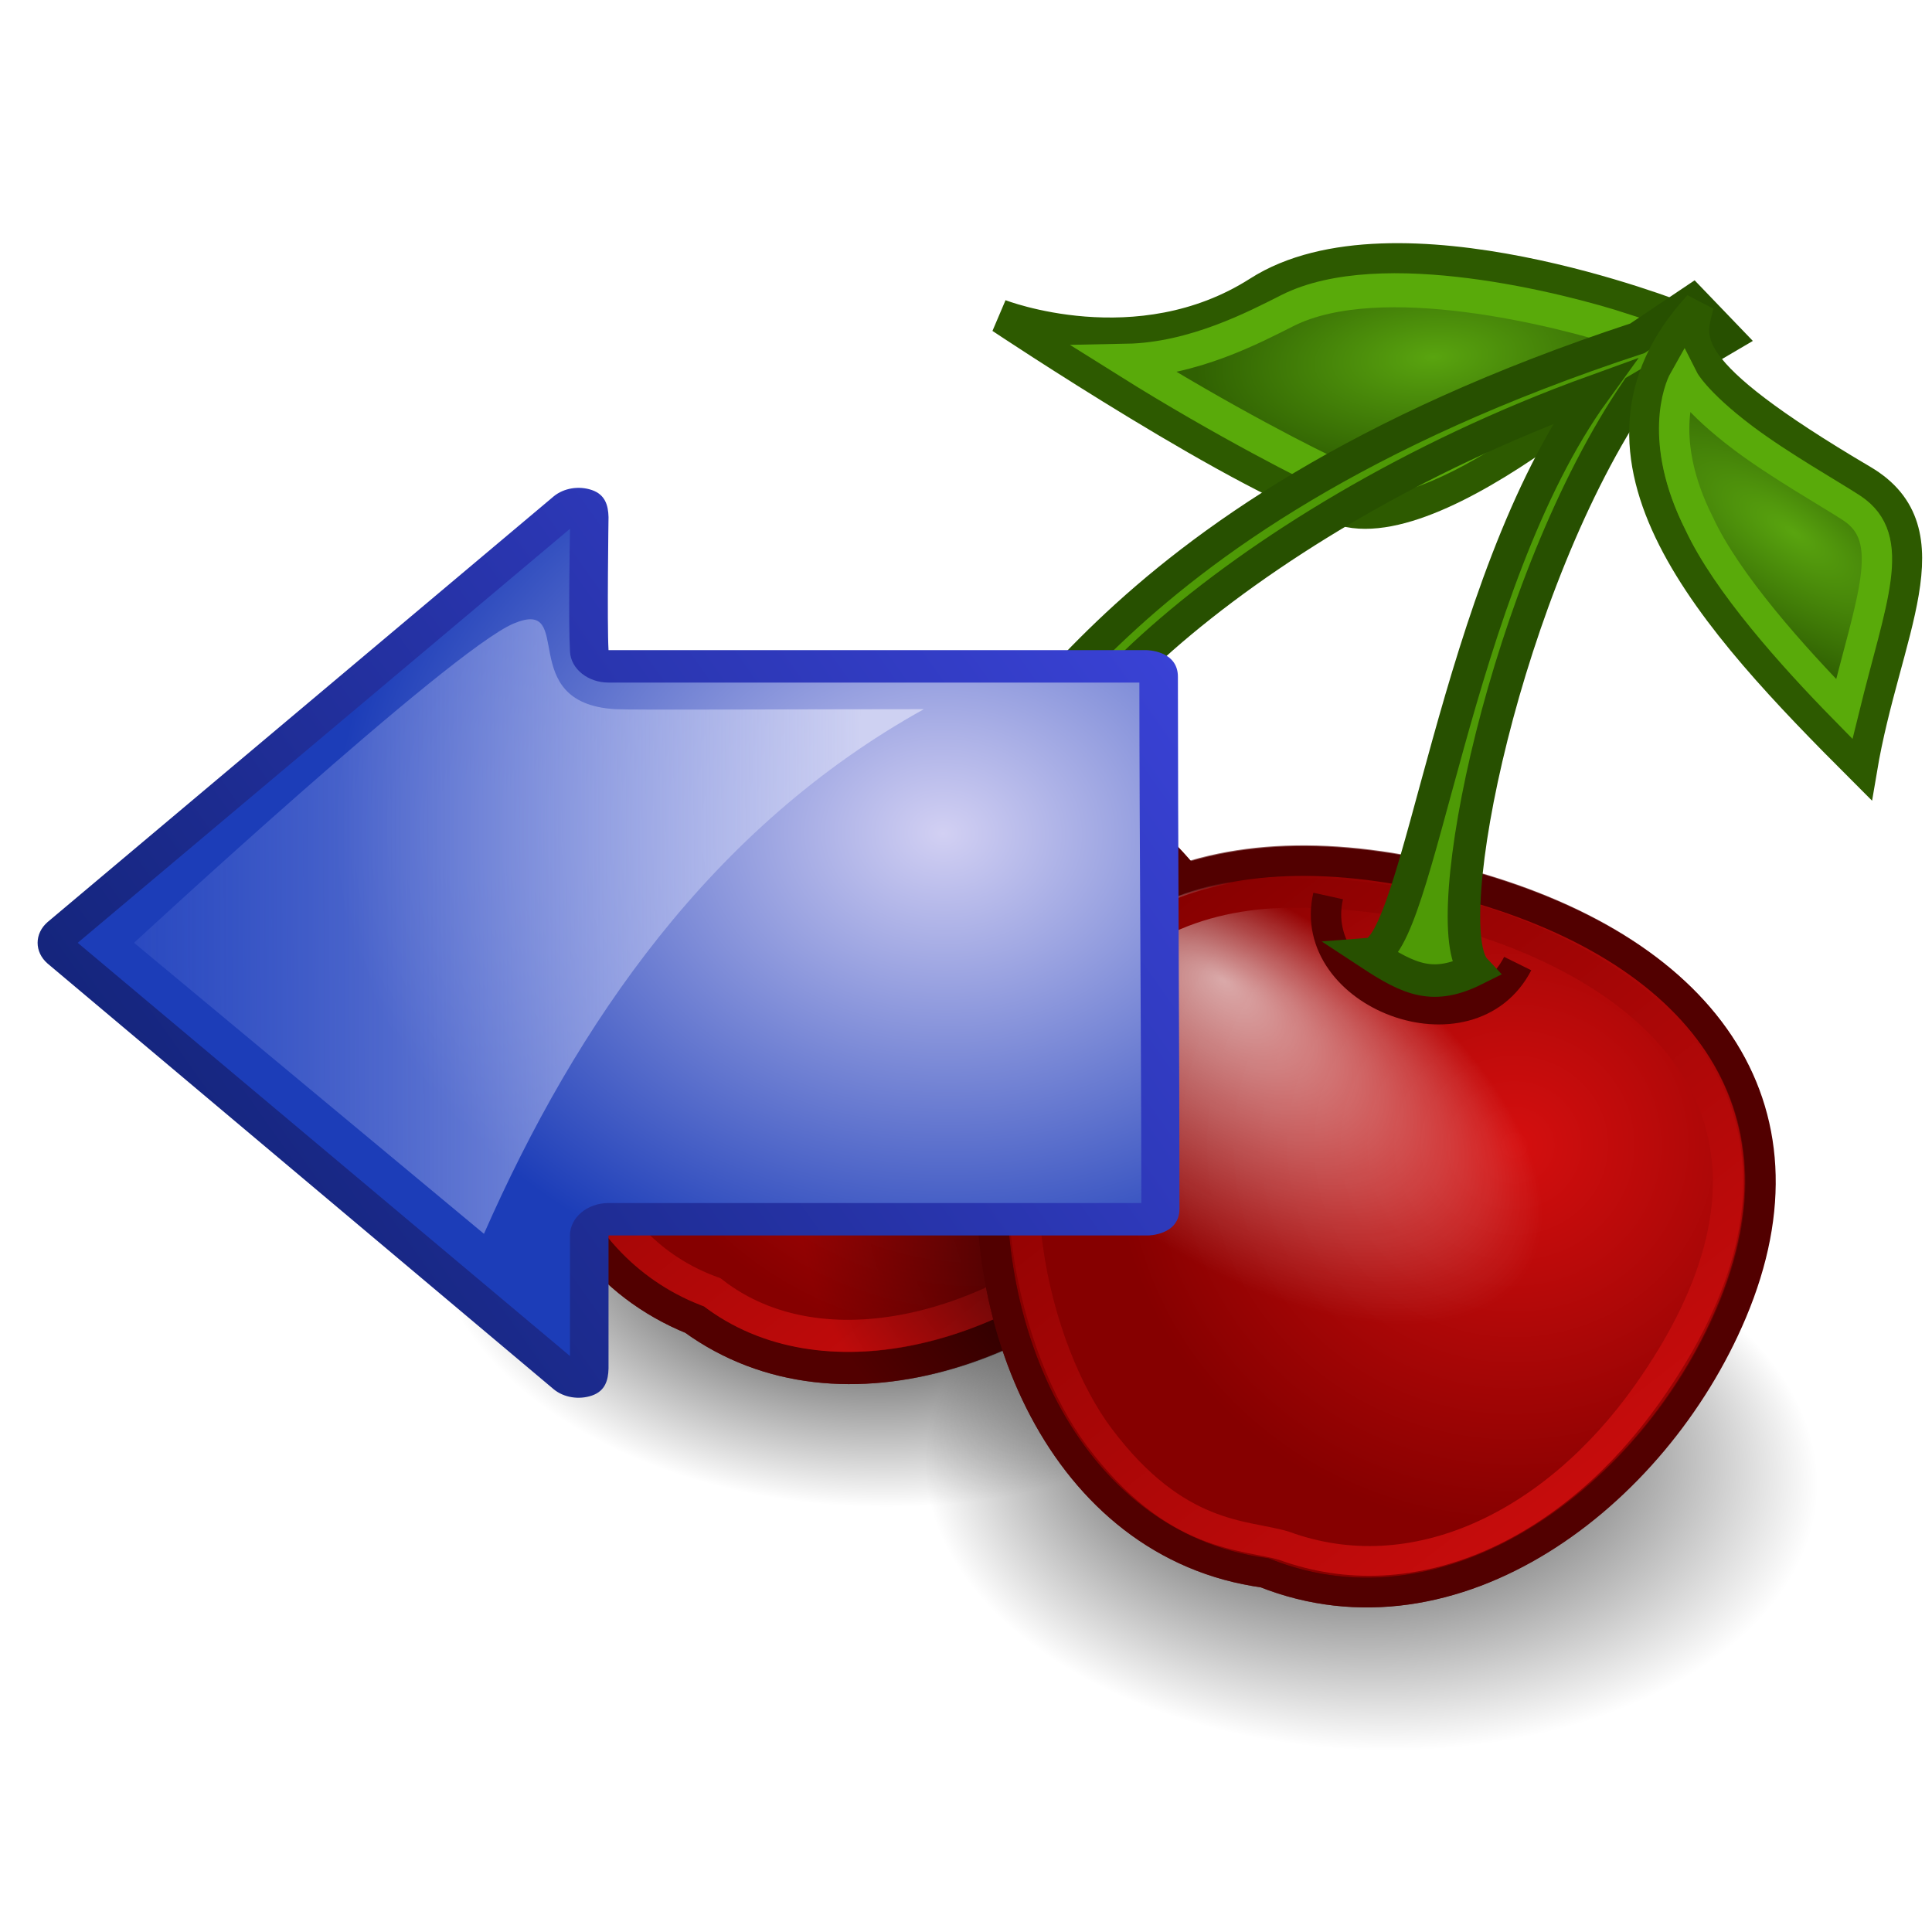
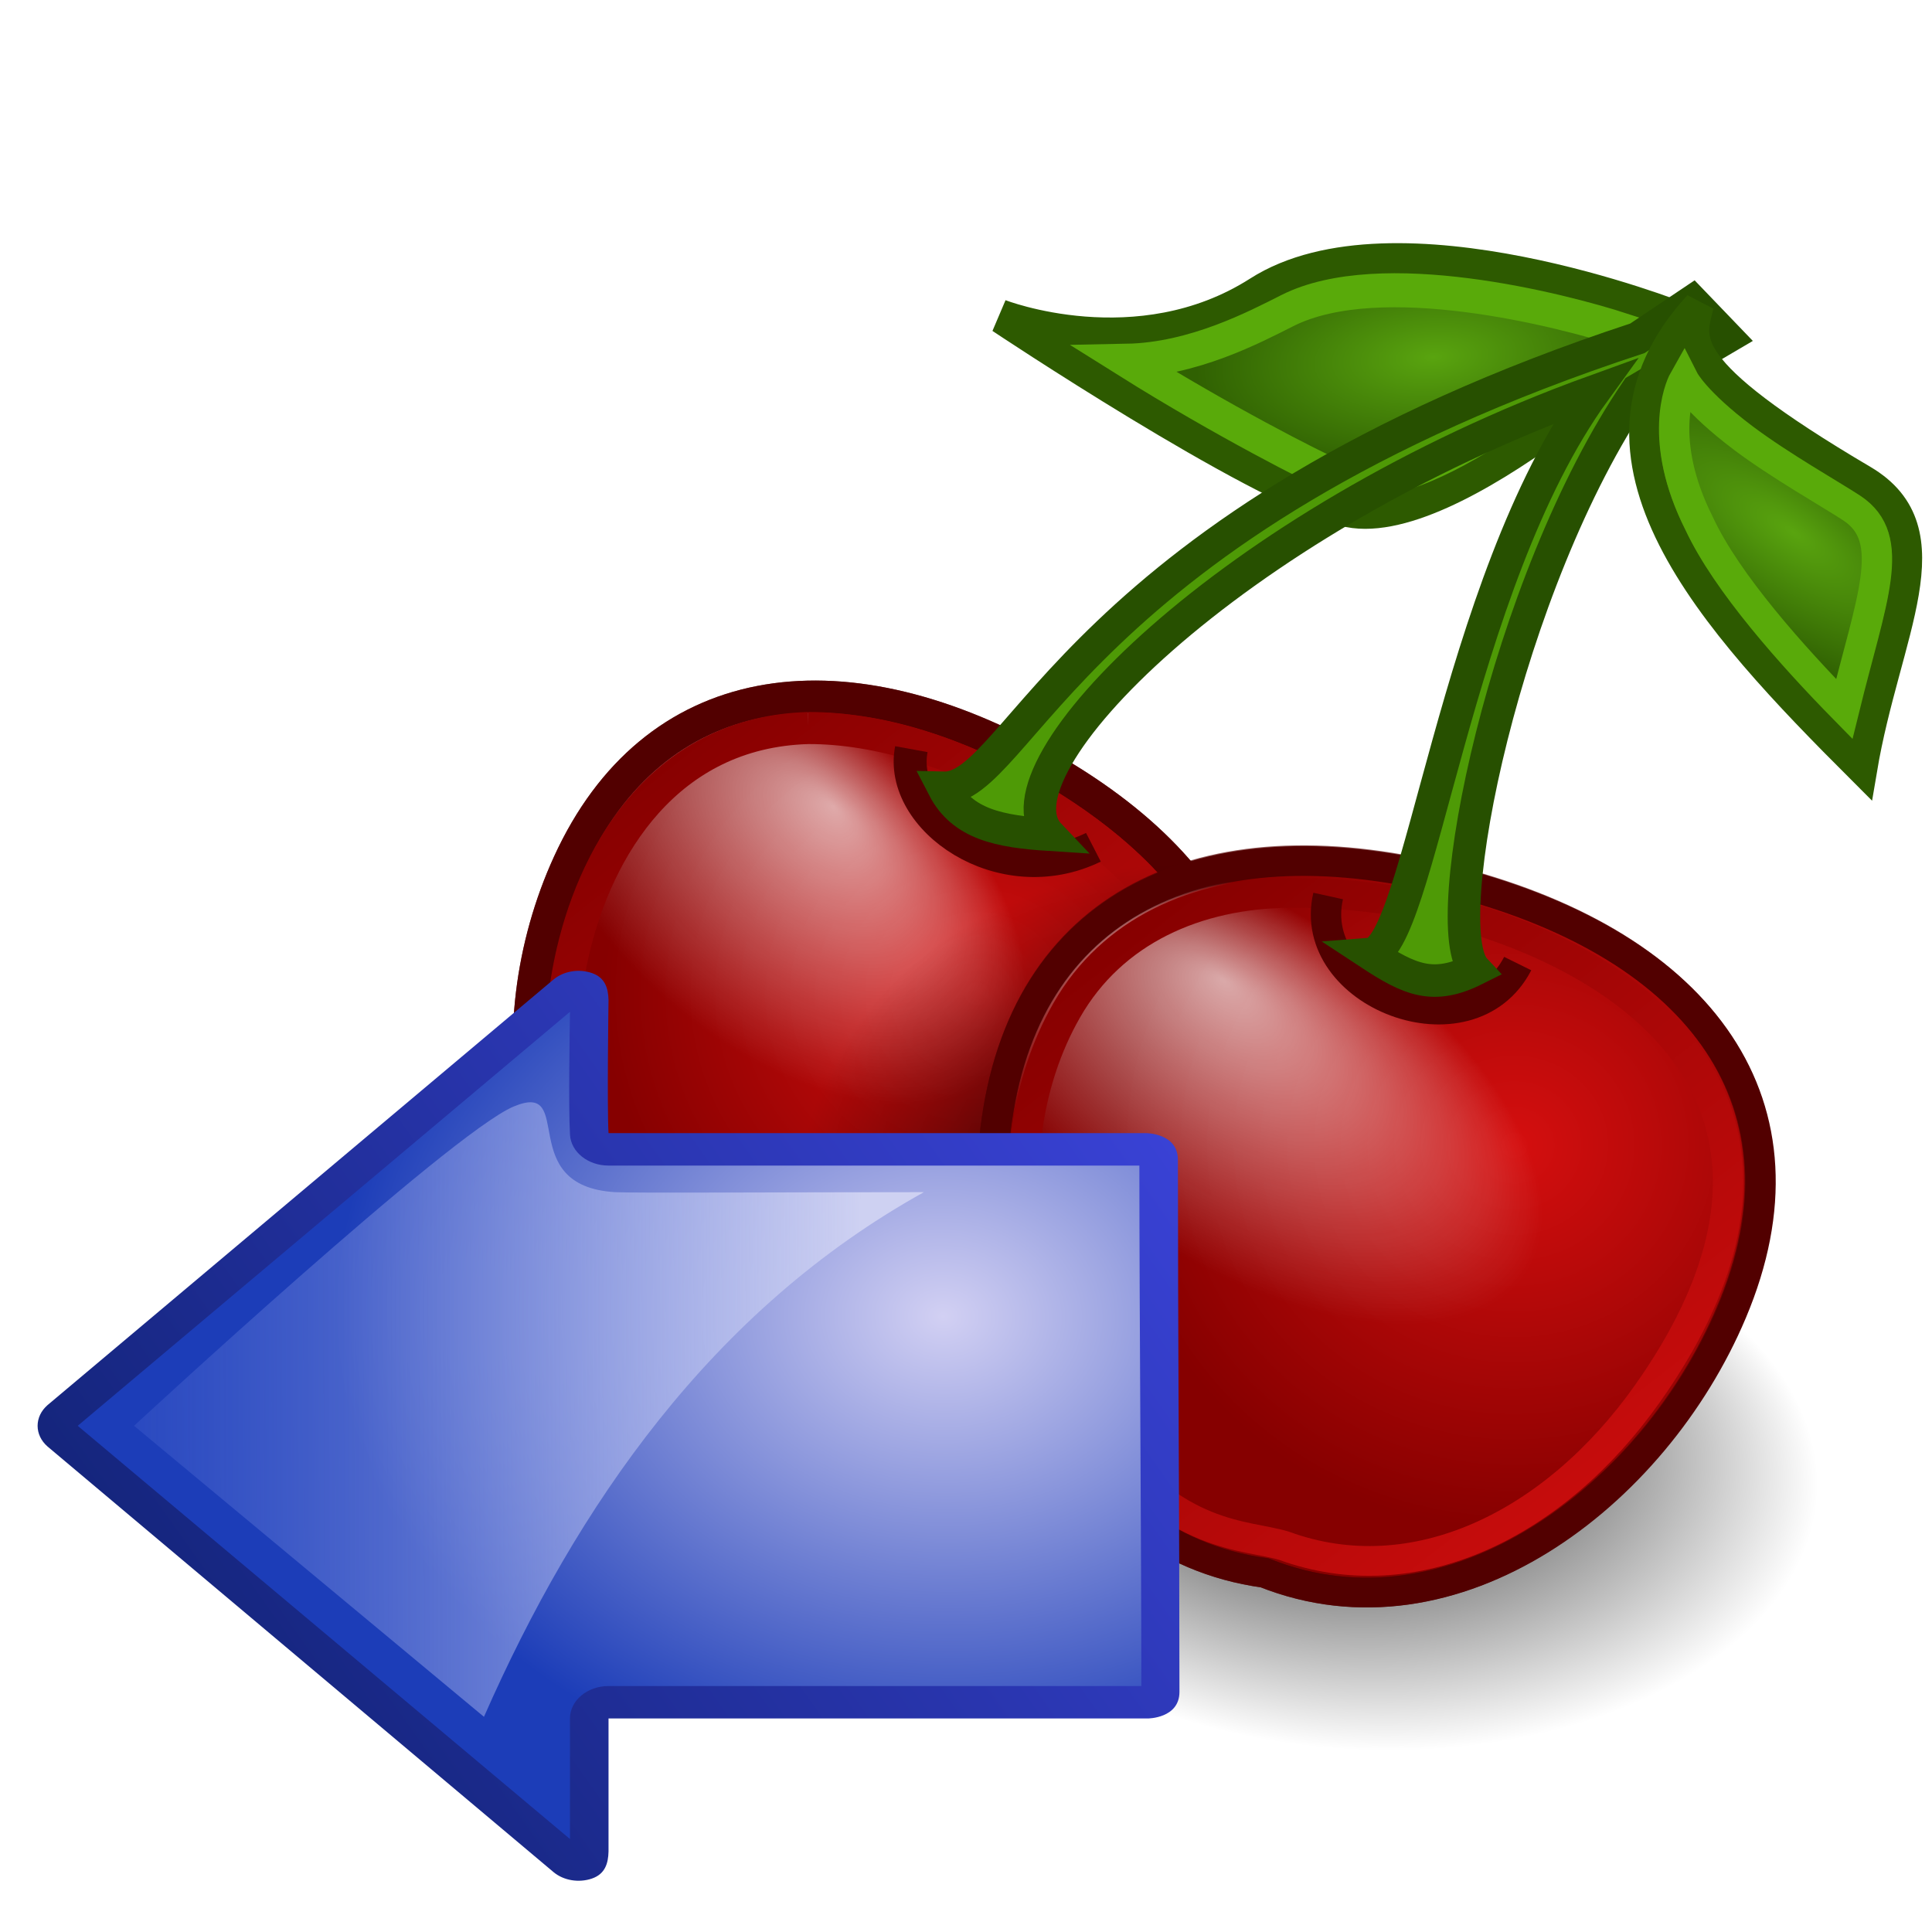
<svg xmlns="http://www.w3.org/2000/svg" xmlns:xlink="http://www.w3.org/1999/xlink" version="1.0" width="48" height="48" id="svg2">
  <defs id="defs">
    <linearGradient id="G1">
      <stop id="s1" style="stop-color:#59a40f;stop-opacity:1" offset="0" />
      <stop id="s2" style="stop-color:#306102;stop-opacity:1" offset="1" />
    </linearGradient>
    <linearGradient id="G2">
      <stop id="s3" style="stop-color:#fff;stop-opacity:1" offset="0" />
      <stop id="s4" style="stop-color:#fff;stop-opacity:0" offset="1" />
    </linearGradient>
    <linearGradient id="G3">
      <stop id="s5" style="stop-color:#000;stop-opacity:1" offset="0" />
      <stop id="s6" style="stop-color:#000;stop-opacity:0" offset="1" />
    </linearGradient>
    <linearGradient id="G4">
      <stop id="s7" style="stop-color:#d50f0f;stop-opacity:1" offset="0" />
      <stop id="s8" style="stop-color:#860000;stop-opacity:1" offset="1" />
    </linearGradient>
    <linearGradient id="G5">
      <stop id="s9" style="stop-color:#000;stop-opacity:1" offset="0" />
      <stop id="s10" style="stop-color:#000;stop-opacity:0" offset="1" />
    </linearGradient>
    <radialGradient cx="33.921" cy="32.026" r="12.011" fx="33.921" fy="32.026" id="R1" xlink:href="#G4" gradientUnits="userSpaceOnUse" gradientTransform="matrix(1.097181,-0.06040066,0.05995679,1.072419,-4.798916,-0.4395409)" />
    <radialGradient cx="25.346" cy="30.31" r="12.011" fx="22.506" fy="25.064" id="R2" xlink:href="#G2" gradientUnits="userSpaceOnUse" gradientTransform="matrix(0.7893072,0.4930809,-0.2597058,0.4157284,13.24907,5.188737)" />
    <linearGradient x1="42.551" y1="46.026" x2="22.734" y2="23.323" id="G6" xlink:href="#G4" gradientUnits="userSpaceOnUse" />
    <radialGradient cx="41.247" cy="11.365" r="4.918" fx="41.772" fy="11.681" id="R3" xlink:href="#G1" gradientUnits="userSpaceOnUse" gradientTransform="matrix(0.3650513,-0.5609361,1.442148,0.9385381,10.51902,23.38276)" />
    <radialGradient cx="15.116" cy="63.965" r="12.289" fx="13.292" fy="60.044" id="R4" xlink:href="#G5" gradientUnits="userSpaceOnUse" gradientTransform="matrix(0.902398,0.03798598,-0.02527071,0.5590106,22.04851,0.277347)" />
    <radialGradient cx="15.116" cy="63.965" r="12.289" fx="15.116" fy="63.965" id="R5" xlink:href="#G5" gradientUnits="userSpaceOnUse" gradientTransform="matrix(0.8855536,0.03727693,-0.02527071,0.5590106,9.832526,-5.760001)" />
    <radialGradient cx="23.261" cy="33.479" r="11.057" fx="23.261" fy="33.479" id="R6" xlink:href="#G3" gradientUnits="userSpaceOnUse" gradientTransform="matrix(1.094536,0.0051153,-0.0049669,0.9433728,-0.7720082,-1.480212)" />
    <linearGradient x1="25.128" y1="38.802" x2="7.213" y2="18.548" id="G7" xlink:href="#G4" gradientUnits="userSpaceOnUse" gradientTransform="matrix(0.9456547,0.04095475,-0.04171466,0.949375,3.270955,-2.808759)" />
    <radialGradient cx="9.796" cy="24.748" r="11.057" fx="9.623" fy="19.022" id="R7" xlink:href="#G2" gradientUnits="userSpaceOnUse" gradientTransform="matrix(0.6056649,0.551086,-0.313263,0.3495356,13.58215,6.08885)" />
    <radialGradient cx="16.357" cy="27.468" r="11.057" fx="16.357" fy="27.468" id="R8" xlink:href="#G4" gradientUnits="userSpaceOnUse" gradientTransform="matrix(1.024959,0.00838735,-0.00872225,0.9898042,1.275464,-3.434276)" />
    <radialGradient cx="29.496" cy="-3.597" r="9.75" fx="29.496" fy="-3.597" id="R9" xlink:href="#G1" gradientUnits="userSpaceOnUse" gradientTransform="matrix(-0.7988298,0.07667792,-0.03200596,-0.3334379,53.94691,1.611458)" />
    <linearGradient gradientTransform="matrix(0,-0.8625289,0.8486552,0,37.26971,63.02246)" gradientUnits="userSpaceOnUse" xlink:href="#linearGradient2187" id="linearGradient2479" y2="-0.438" x2="20.484" y1="12.82" x1="20.484" />
    <linearGradient id="linearGradient2187">
      <stop offset="0" style="stop-color:#ffffff;stop-opacity:0.643" id="stop2189" />
      <stop offset="1" style="stop-color:#ffffff;stop-opacity:0" id="stop2191" />
    </linearGradient>
    <linearGradient gradientTransform="matrix(0.7241542,0,0,0.7359927,35.97868,23.20444)" gradientUnits="userSpaceOnUse" xlink:href="#linearGradient3698" id="linearGradient2482" y2="15.5" x2="-0.073" y1="15.5" x1="23.997" />
    <linearGradient id="linearGradient3698">
      <stop offset="0" style="stop-color:#7ea8ce;stop-opacity:1" id="stop3700" />
      <stop offset="0.763" style="stop-color:#568dc0;stop-opacity:0.816" id="stop3702" />
      <stop offset="1" style="stop-color:#c9e1f8;stop-opacity:0" id="stop3704" />
    </linearGradient>
    <linearGradient gradientTransform="matrix(0.7241542,0,0,0.7359927,35.97868,23.20444)" gradientUnits="userSpaceOnUse" xlink:href="#linearGradient3914" id="linearGradient2484" y2="36" x2="-0.098" y1="36" x1="36.5" />
    <linearGradient id="linearGradient3914">
      <stop offset="0" style="stop-color:#2c79c0;stop-opacity:1" id="stop3916" />
      <stop offset="0.797" style="stop-color:#2970b3;stop-opacity:0.498" id="stop3918" />
      <stop offset="1" style="stop-color:#236098;stop-opacity:0" id="stop3920" />
    </linearGradient>
    <linearGradient gradientTransform="matrix(0.9976985,0,0,1.040687,0.1638029,-1.105794)" gradientUnits="userSpaceOnUse" xlink:href="#linearGradient8589" id="linearGradient3312" y2="5.457" x2="36.358" y1="8.059" x1="32.892" />
    <linearGradient id="linearGradient8589">
      <stop offset="0" style="stop-color:#fefefe;stop-opacity:1" id="stop8591" />
      <stop offset="1" style="stop-color:#cbcbcb;stop-opacity:1" id="stop8593" />
    </linearGradient>
    <filter id="filter3212" x="-0.148" width="1.297" y="-0.164" height="1.329">
      <feGaussianBlur stdDeviation="0.774" id="feGaussianBlur3214" />
    </filter>
    <linearGradient gradientTransform="matrix(1,0,0,0.9777778,0,-0.9666693)" gradientUnits="userSpaceOnUse" xlink:href="#linearGradient3211" id="linearGradient3316" y2="46.017" x2="24" y1="2" x1="24" />
    <linearGradient id="linearGradient3211">
      <stop offset="0" style="stop-color:#ffffff;stop-opacity:1" id="stop3213" />
      <stop offset="1" style="stop-color:#ffffff;stop-opacity:0" id="stop3215" />
    </linearGradient>
    <radialGradient gradientTransform="matrix(0.3617022,0,0,-0.3907784,0.8510637,47.517)" gradientUnits="userSpaceOnUse" xlink:href="#XMLID_8_" id="radialGradient3319" r="139.559" cy="112.305" cx="102" />
    <radialGradient gradientUnits="userSpaceOnUse" id="XMLID_8_" r="139.559" cy="112.305" cx="102">
      <stop offset="0" style="stop-color:#b7b8b9;stop-opacity:1" id="stop41" />
      <stop offset="0.189" style="stop-color:#ececec;stop-opacity:1" id="stop47" />
      <stop offset="0.257" style="stop-color:#fafafa;stop-opacity:0" id="stop49" />
      <stop offset="0.301" style="stop-color:#ffffff;stop-opacity:0" id="stop51" />
      <stop offset="0.531" style="stop-color:#fafafa;stop-opacity:0" id="stop53" />
      <stop offset="0.845" style="stop-color:#ebecec;stop-opacity:0" id="stop55" />
      <stop offset="1" style="stop-color:#e1e2e3;stop-opacity:0" id="stop57" />
    </radialGradient>
    <linearGradient gradientTransform="matrix(1,0,0,0.9561695,-1.0064697e-7,-1.914922)" gradientUnits="userSpaceOnUse" xlink:href="#linearGradient3600" id="linearGradient3322" y2="47.013" x2="25.132" y1="0.985" x1="25.132" />
    <linearGradient id="linearGradient3600">
      <stop offset="0" style="stop-color:#f4f4f4;stop-opacity:1" id="stop3602" />
      <stop offset="1" style="stop-color:#dbdbdb;stop-opacity:1" id="stop3604" />
    </linearGradient>
    <linearGradient gradientTransform="matrix(0.8074968,0,0,0.8948322,59.41023,-2.980553)" gradientUnits="userSpaceOnUse" xlink:href="#linearGradient3104" id="linearGradient3324" y2="2.906" x2="-51.786" y1="50.786" x1="-51.786" />
    <linearGradient id="linearGradient3104">
      <stop offset="0" style="stop-color:#aaaaaa;stop-opacity:1" id="stop3106" />
      <stop offset="1" style="stop-color:#c8c8c8;stop-opacity:1" id="stop3108" />
    </linearGradient>
    <radialGradient gradientTransform="matrix(2.3039948e-2,0,0,1.4700216e-2,26.36088,37.04018)" gradientUnits="userSpaceOnUse" xlink:href="#linearGradient5060" id="radialGradient3327" fy="486.648" fx="605.714" r="117.143" cy="486.648" cx="605.714" />
    <linearGradient id="linearGradient5060">
      <stop offset="0" style="stop-color:#000000;stop-opacity:1" id="stop5062" />
      <stop offset="1" style="stop-color:#000000;stop-opacity:0" id="stop5064" />
    </linearGradient>
    <radialGradient gradientTransform="matrix(-2.3039943e-2,0,0,1.4700216e-2,21.62311,37.04018)" gradientUnits="userSpaceOnUse" xlink:href="#linearGradient5060" id="radialGradient3330" fy="486.648" fx="605.714" r="117.143" cy="486.648" cx="605.714" />
    <linearGradient gradientTransform="matrix(6.7324884e-2,0,0,1.4700216e-2,-0.3411391,37.04015)" gradientUnits="userSpaceOnUse" xlink:href="#linearGradient5048" id="linearGradient3333" y2="609.505" x2="302.857" y1="366.648" x1="302.857" />
    <linearGradient id="linearGradient5048">
      <stop offset="0" style="stop-color:#000000;stop-opacity:0" id="stop5050" />
      <stop offset="0.5" style="stop-color:#000000;stop-opacity:1" id="stop5056" />
      <stop offset="1" style="stop-color:#000000;stop-opacity:0" id="stop5052" />
    </linearGradient>
    <linearGradient y2="50.93" x2="45.964" y1="10.692" x1="22.04" gradientTransform="matrix(0,1,-1,0,63.0488,-2)" gradientUnits="userSpaceOnUse" id="linearGradient1507" xlink:href="#linearGradient2856" />
    <linearGradient y2="48.499" x2="1.753" y1="16.376" x1="1.63" gradientTransform="matrix(0,1,-1,0,56.4375,30.4375)" gradientUnits="userSpaceOnUse" id="linearGradient1503" xlink:href="#linearGradient3702" />
    <radialGradient r="17.1" fy="7.098" fx="-15.475" cy="7.098" cx="-15.475" gradientTransform="matrix(-0.131601,1.116951,-1.057619,-0.124616,33.35703,39.58492)" gradientUnits="userSpaceOnUse" id="radialGradient1498" xlink:href="#linearGradient3630" />
    <linearGradient id="linearGradient2856">
      <stop id="stop2858" offset="0" style="stop-color:#3c44dc;stop-opacity:1;" />
      <stop id="stop2860" offset="1" style="stop-color:#0d1f6a;stop-opacity:1;" />
    </linearGradient>
    <linearGradient id="linearGradient3630">
      <stop style="stop-color:#d2d0f3;stop-opacity:1;" offset="0" id="stop3632" />
      <stop style="stop-color:#1c3db8;stop-opacity:1;" offset="1" id="stop3634" />
    </linearGradient>
    <linearGradient id="linearGradient3702">
      <stop id="stop3704-7" offset="0" style="stop-color:#ced1f2;stop-opacity:1;" />
      <stop id="stop3706" offset="1" style="stop-color:#1d42c9;stop-opacity:0;" />
    </linearGradient>
  </defs>
  <path d="m 32.484,31.019 c -0.17,3.795 -5.182,6.666 -11.193,6.413 -6.011,-0.253 -10.745,-3.535 -10.572,-7.329 0.17,-3.795 5.182,-6.666 11.193,-6.413 6.011,0.253 10.745,3.535 10.572,7.329 l 0,0 0,0 z" id="path30" style="fill:url(#R5)" />
  <path d="m 45.162,37.076 c -0.17,3.795 -5.275,6.662 -11.4,6.404 -6.125,-0.258 -10.952,-3.543 -10.779,-7.338 0.17,-3.795 5.275,-6.662 11.4,-6.404 6.125,0.258 10.952,3.543 10.779,7.338 l 0,0 z" id="path32" style="fill:url(#R4)" />
  <g id="cherry1" transform="matrix(0.8193157,0,0,0.7963515,9.688962,5.667962)">
    <path d="M 23.836,30.313 C 20.327,34.745 13.75,37.427 9.205,34.027 3.935,31.824 3.15,24.941 5.432,19.808 c 2.564,-5.765 8.135,-6.618 14.269,-3.116 6.134,3.502 8.076,8.644 4.134,13.622 l 0,0 z" id="p1" style="fill:url(#R8);stroke:#520000;stroke-width:1" />
    <path d="M 23.836,30.313 C 20.327,34.745 13.75,37.427 9.205,34.027 3.935,31.824 3.15,24.941 5.432,19.808 c 2.564,-5.765 8.135,-6.618 14.269,-3.116 6.134,3.502 8.076,8.644 4.134,13.622 l 0,0 z" id="p2" style="opacity:0.66;fill:url(#R7);stroke:#520000;stroke-width:1" />
    <path d="m 12.678,15.596 c -4.295,0.128 -6.403,3.738 -7.133,6.982 -1.058,4.704 0.464,9.229 4.227,10.623 3.364,2.686 8.691,1.057 11.903,-2.018 3.106,-2.974 4.225,-6.053 2.265,-9.345 -1.655,-2.908 -6.896,-6.262 -11.263,-6.242 l 0,0 z" id="p3" style="fill:none;stroke:url(#G7);stroke-width:1" />
    <path d="m 15.81,16.255 c -0.41,2.183 2.73,4.456 5.521,3.061" id="p4" style="fill:none;stroke:#520000;stroke-width:1" />
    <path d="M 24.555,30.152 C 20.331,35.792 13.423,37.799 8.877,34.4 3.608,32.196 3.15,24.941 5.432,19.808 c 2.564,-5.765 8.373,-7.016 14.53,-3.556 6.464,3.625 8.163,9.155 4.592,13.899 l 0,0 z" id="path39" style="fill:url(#R6)" />
  </g>
  <g transform="matrix(0.7538274,0.03173198,-0.0333812,0.7384219,12.80305,3.84208)" id="cherry2">
    <path d="m 41.738,37.156 c -2.28,6.289 -8.636,11.671 -14.976,9.411 -6.706,-0.642 -10.134,-8.201 -9.485,-14.852 0.729,-7.471 6.64,-10.416 14.793,-8.602 8.154,1.814 12.229,6.98 9.668,14.043 l 0,0 z" id="p5" style="fill:url(#R1);stroke:#520000" />
    <path d="m 41.711,37.145 c -2.277,6.296 -8.627,11.684 -14.96,9.422 -6.699,-0.643 -10.123,-8.21 -9.475,-14.868 0.728,-7.479 6.632,-10.428 14.778,-8.612 8.145,1.816 12.216,6.987 9.658,14.059 z" id="p6" style="opacity:0.66;fill:url(#R2);stroke:#520000" />
    <path d="m 26.576,23.697 c -3.072,0.156 -5.788,1.526 -7.162,4.253 -2.537,5.036 -0.535,11.521 1.706,14.299 2.677,3.324 4.934,3.044 6.227,3.378 4.357,1.421 8.868,-1.071 11.728,-5.605 4.783,-7.584 1.767,-12.682 -4.479,-15.088 -2.496,-0.962 -5.267,-1.376 -8.02,-1.237 l 0,0 z" id="p7" style="fill:none;stroke:url(#G6)" />
    <path d="m 27.841,23.747 c -0.601,3.336 4.888,5.213 6.336,2.001" id="p8" style="fill:none;stroke:#520000" />
  </g>
  <g transform="matrix(0.7538274,0.03173198,-0.0382012,0.8450445,12.81314,3.618706)" id="leaf1">
    <path d="m 24.613,3.422 c 4.38,-2.747 13.961,0.236 13.961,0.236 0,0 -7.194,6.715 -10.797,5.984 -3.084,-0.631 -11.581,-5.234 -11.581,-5.234 0,0 4.59,1.404 8.417,-0.986 l 0,0 z" id="p9" style="fill:url(#R9);stroke:#2d5a00;stroke-width:1" />
    <path d="m 20.414,5.558 c 3.253,1.651 6.39,2.919 6.971,3.112 2.692,0.892 7.756,-3.333 9.323,-4.625 C 34.642,3.533 28.626,2.394 25.633,3.885 24.583,4.408 22.613,5.437 20.414,5.558 z" id="p10" style="fill:none;stroke:#59aa0a;stroke-width:1;stroke-miterlimit:9" />
  </g>
  <path d="m 42.046,7.489 c 0,0 -1.363,0.915 -1.363,0.915 -13.955,4.586 -15.368,11.216 -17.239,11.17 0.47,0.908 1.394,1.085 2.626,1.164 -1.516,-1.6 4.461,-7.738 13.546,-11.021 -3.493,4.822 -4.345,13.886 -5.572,13.983 0.984,0.647 1.57,0.903 2.602,0.387 -0.984,-1.05 0.75,-9.597 4.024,-14.394 0,0 2.233,-1.312 2.233,-1.312 L 42.046,7.489 z" id="stem" style="fill:#4e9a06;stroke:#275000;stroke-width:0.808" />
  <g transform="matrix(0.7538274,0.03173198,-0.03341646,0.7392018,12.80472,3.804962)" id="leaf2">
    <path d="m 39.151,3.429 c -0.232,1.173 -0.738,2.147 5.652,5.622 2.957,1.608 0.964,5.096 0.41,9.718 C 40.135,14.021 34.804,8.699 39.151,3.429 z" id="p11" style="fill:url(#R3);stroke:#2d5a00" />
    <path d="m 38.776,5.961 c -0.125,0.25 -0.788,2.06 0.715,4.79 0.988,1.946 3.284,4.337 5.05,6.019 0.726,-3.731 1.518,-5.79 -0.051,-6.75 C 43.823,9.612 42.05,8.69 40.815,7.823 39.165,6.664 38.776,5.961 38.776,5.961 z" id="p12" style="fill:none;stroke:#59aa0a" />
  </g>
-   <g id="layer1" transform="matrix(0.7858912,0,0,0.661016,0.186711,10.86443)">
+   <g id="layer1" transform="matrix(0.7858912,0,0,0.661016,0.186711,22.86443)">
    <g transform="translate(-13,-13)" id="g2471">
      <path style="fill:url(#linearGradient1507);fill-opacity:1;stroke:none" d="m 50,22 c 0,-1 -1,-1 -1,-1 0,0 -16.049,0 -17,0 -0.049,-1 0,-5 0,-5 -0.009,-0.447 -0.109,-0.846 -0.523,-1.016 -0.414,-0.17 -0.889,-0.077 -1.209,0.235 l -16,16 c -0.422,0.435 -0.422,1.127 0,1.562 l 16,16 c 0.32,0.312 0.796,0.404 1.209,0.235 C 31.891,48.846 31.991,48.447 32,48 c 0,0 0,-4 0,-5 1,0 17.049,0 17.049,0 0,0 1,0 1,-1 C 50.049,36 50,28 50,22 z" id="path2125" />
      <path transform="matrix(0,1,-1,0,64,2.110596e-7)" style="fill:url(#radialGradient1498);fill-opacity:1;stroke:none" d="m 41.781,15.156 c -5.903,0.001 -13.643,0.061 -19.562,0.062 0,0.403 0,15.842 0,16.781 0.001,0.649 -0.508,1.186 -1.156,1.219 -1.094,0.053 -4.058,0.008 -4.625,0 L 32,48.781 47.531,33.219 c -0.589,3.7e-5 -3.619,0 -4.531,0 -0.673,1.73e-4 -1.219,-0.546 -1.219,-1.219 0,-0.987 0,-16.442 0,-16.844 z" id="path3636" />
      <path style="fill:url(#linearGradient1503);fill-opacity:1;stroke:none" d="m 41.969,23.219 c -4.117,0 -9.206,0.037 -9.75,0 C 29,23 31,19 29,20 27,21 17,32 17,32 L 28.062,42.938 C 31,35 35.276,27.638 41.969,23.219 z" id="path3696" />
    </g>
  </g>
</svg>
